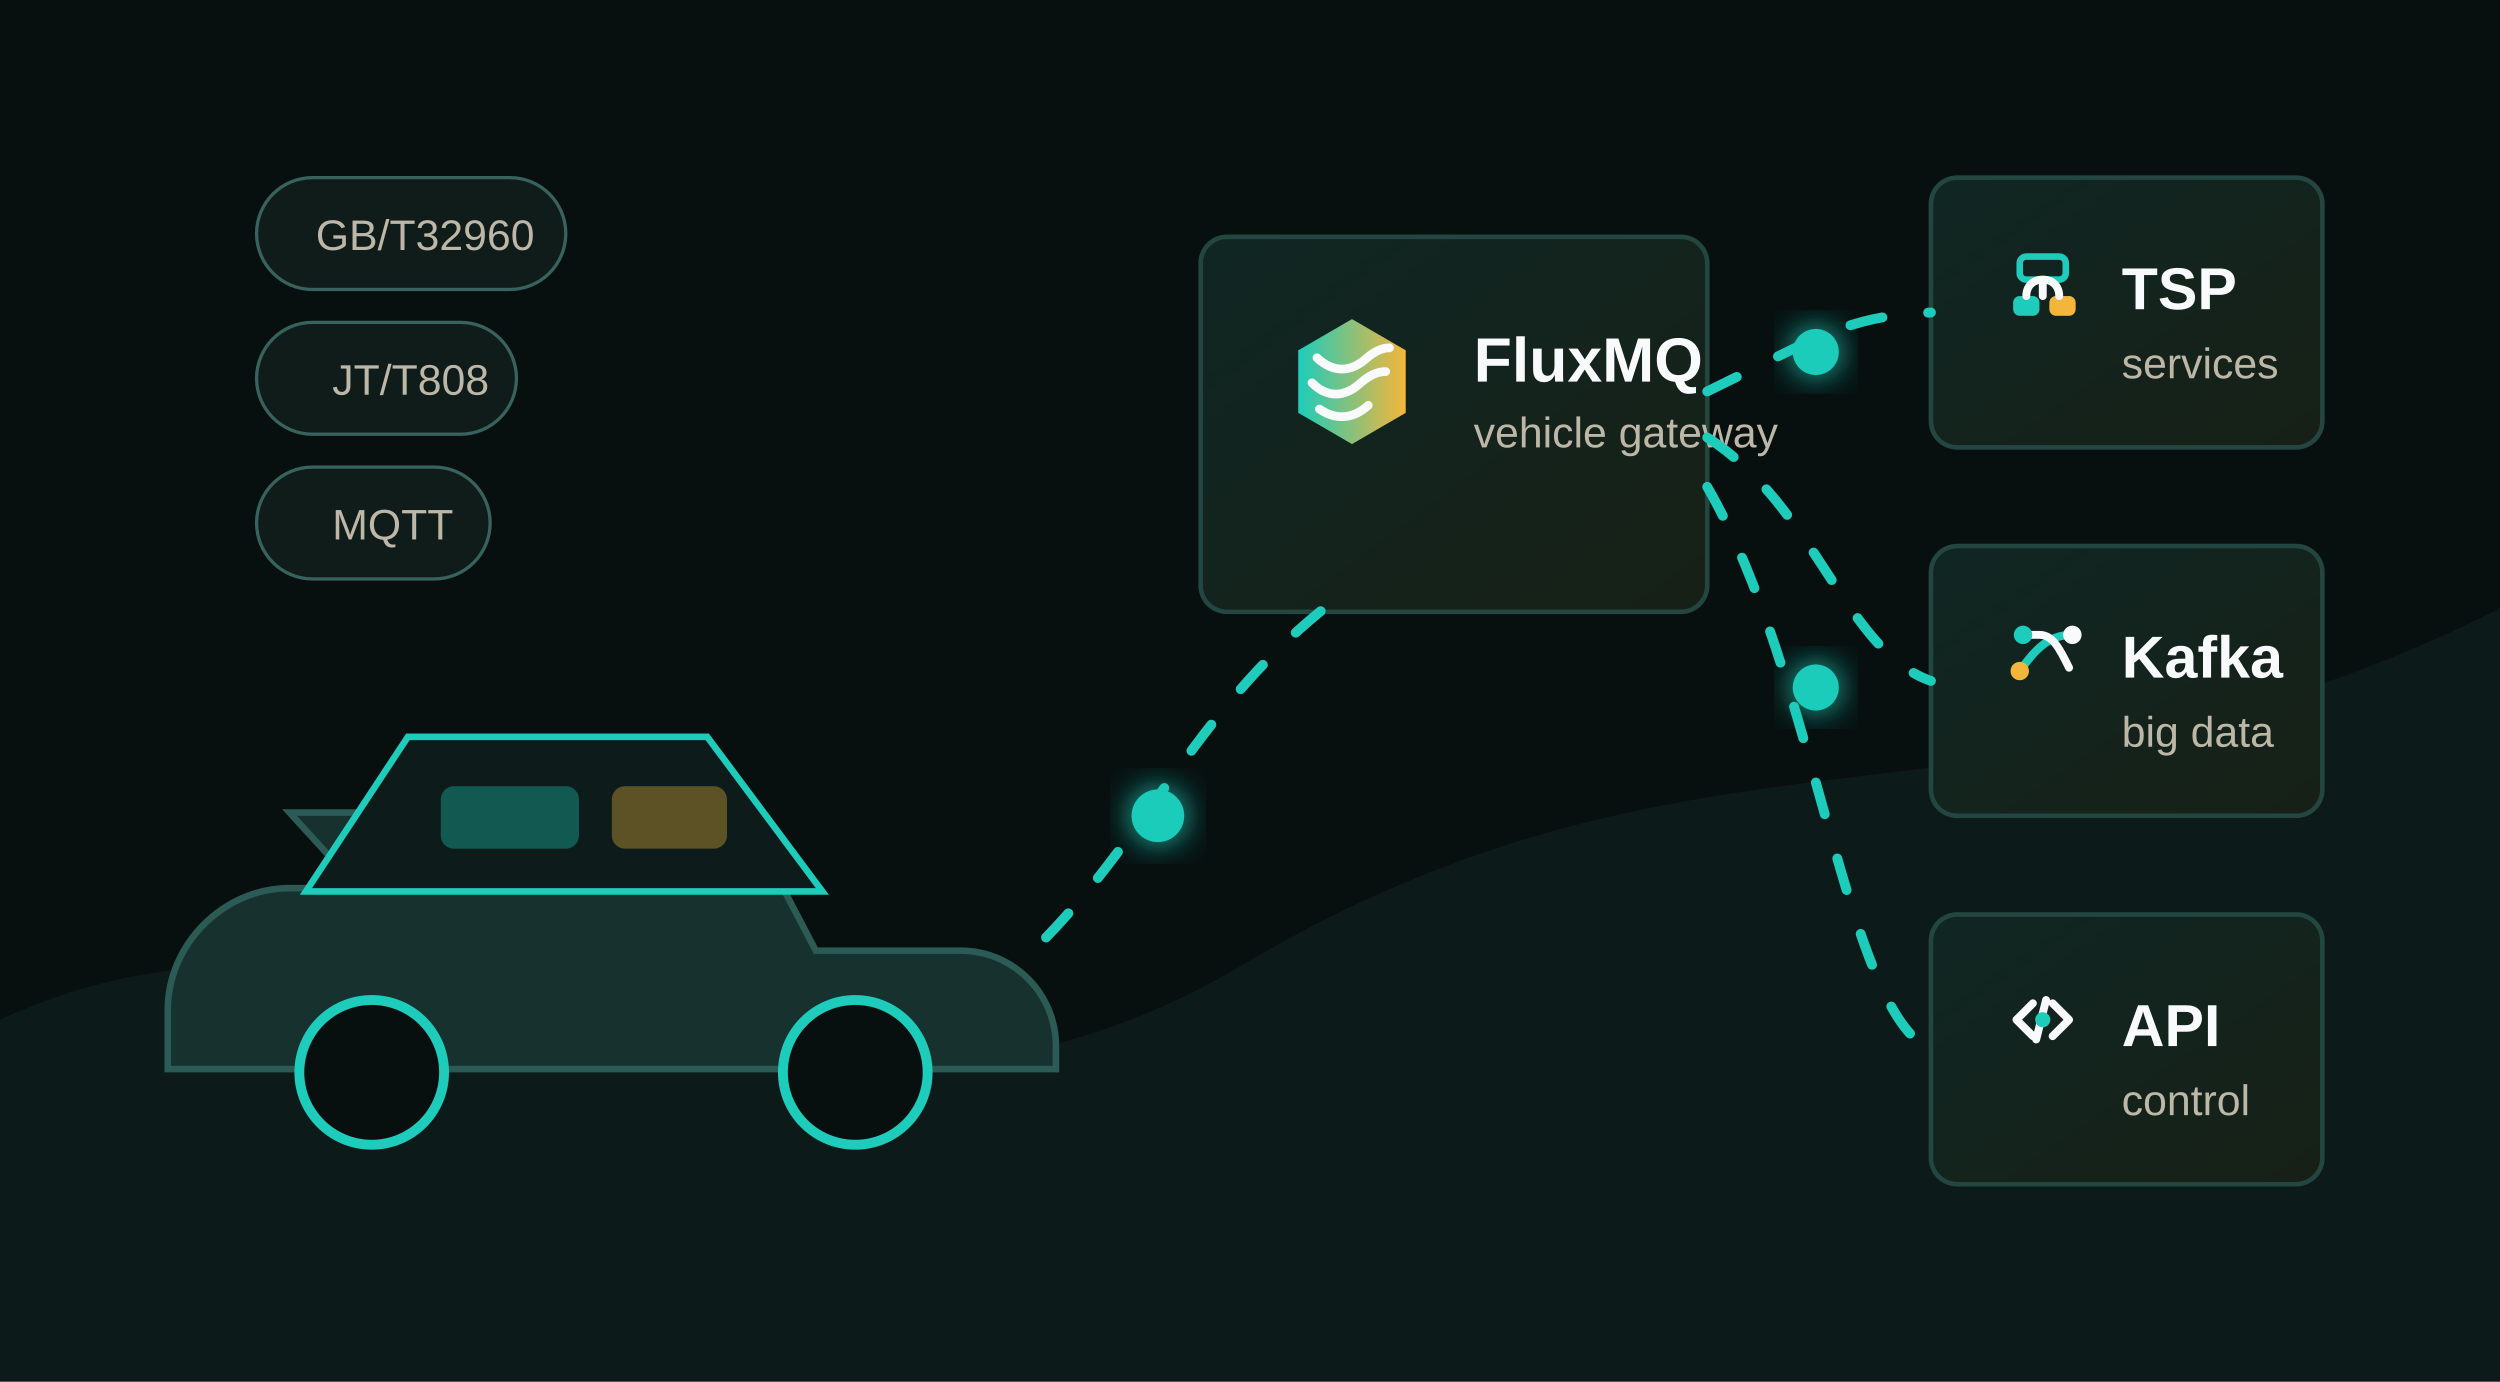
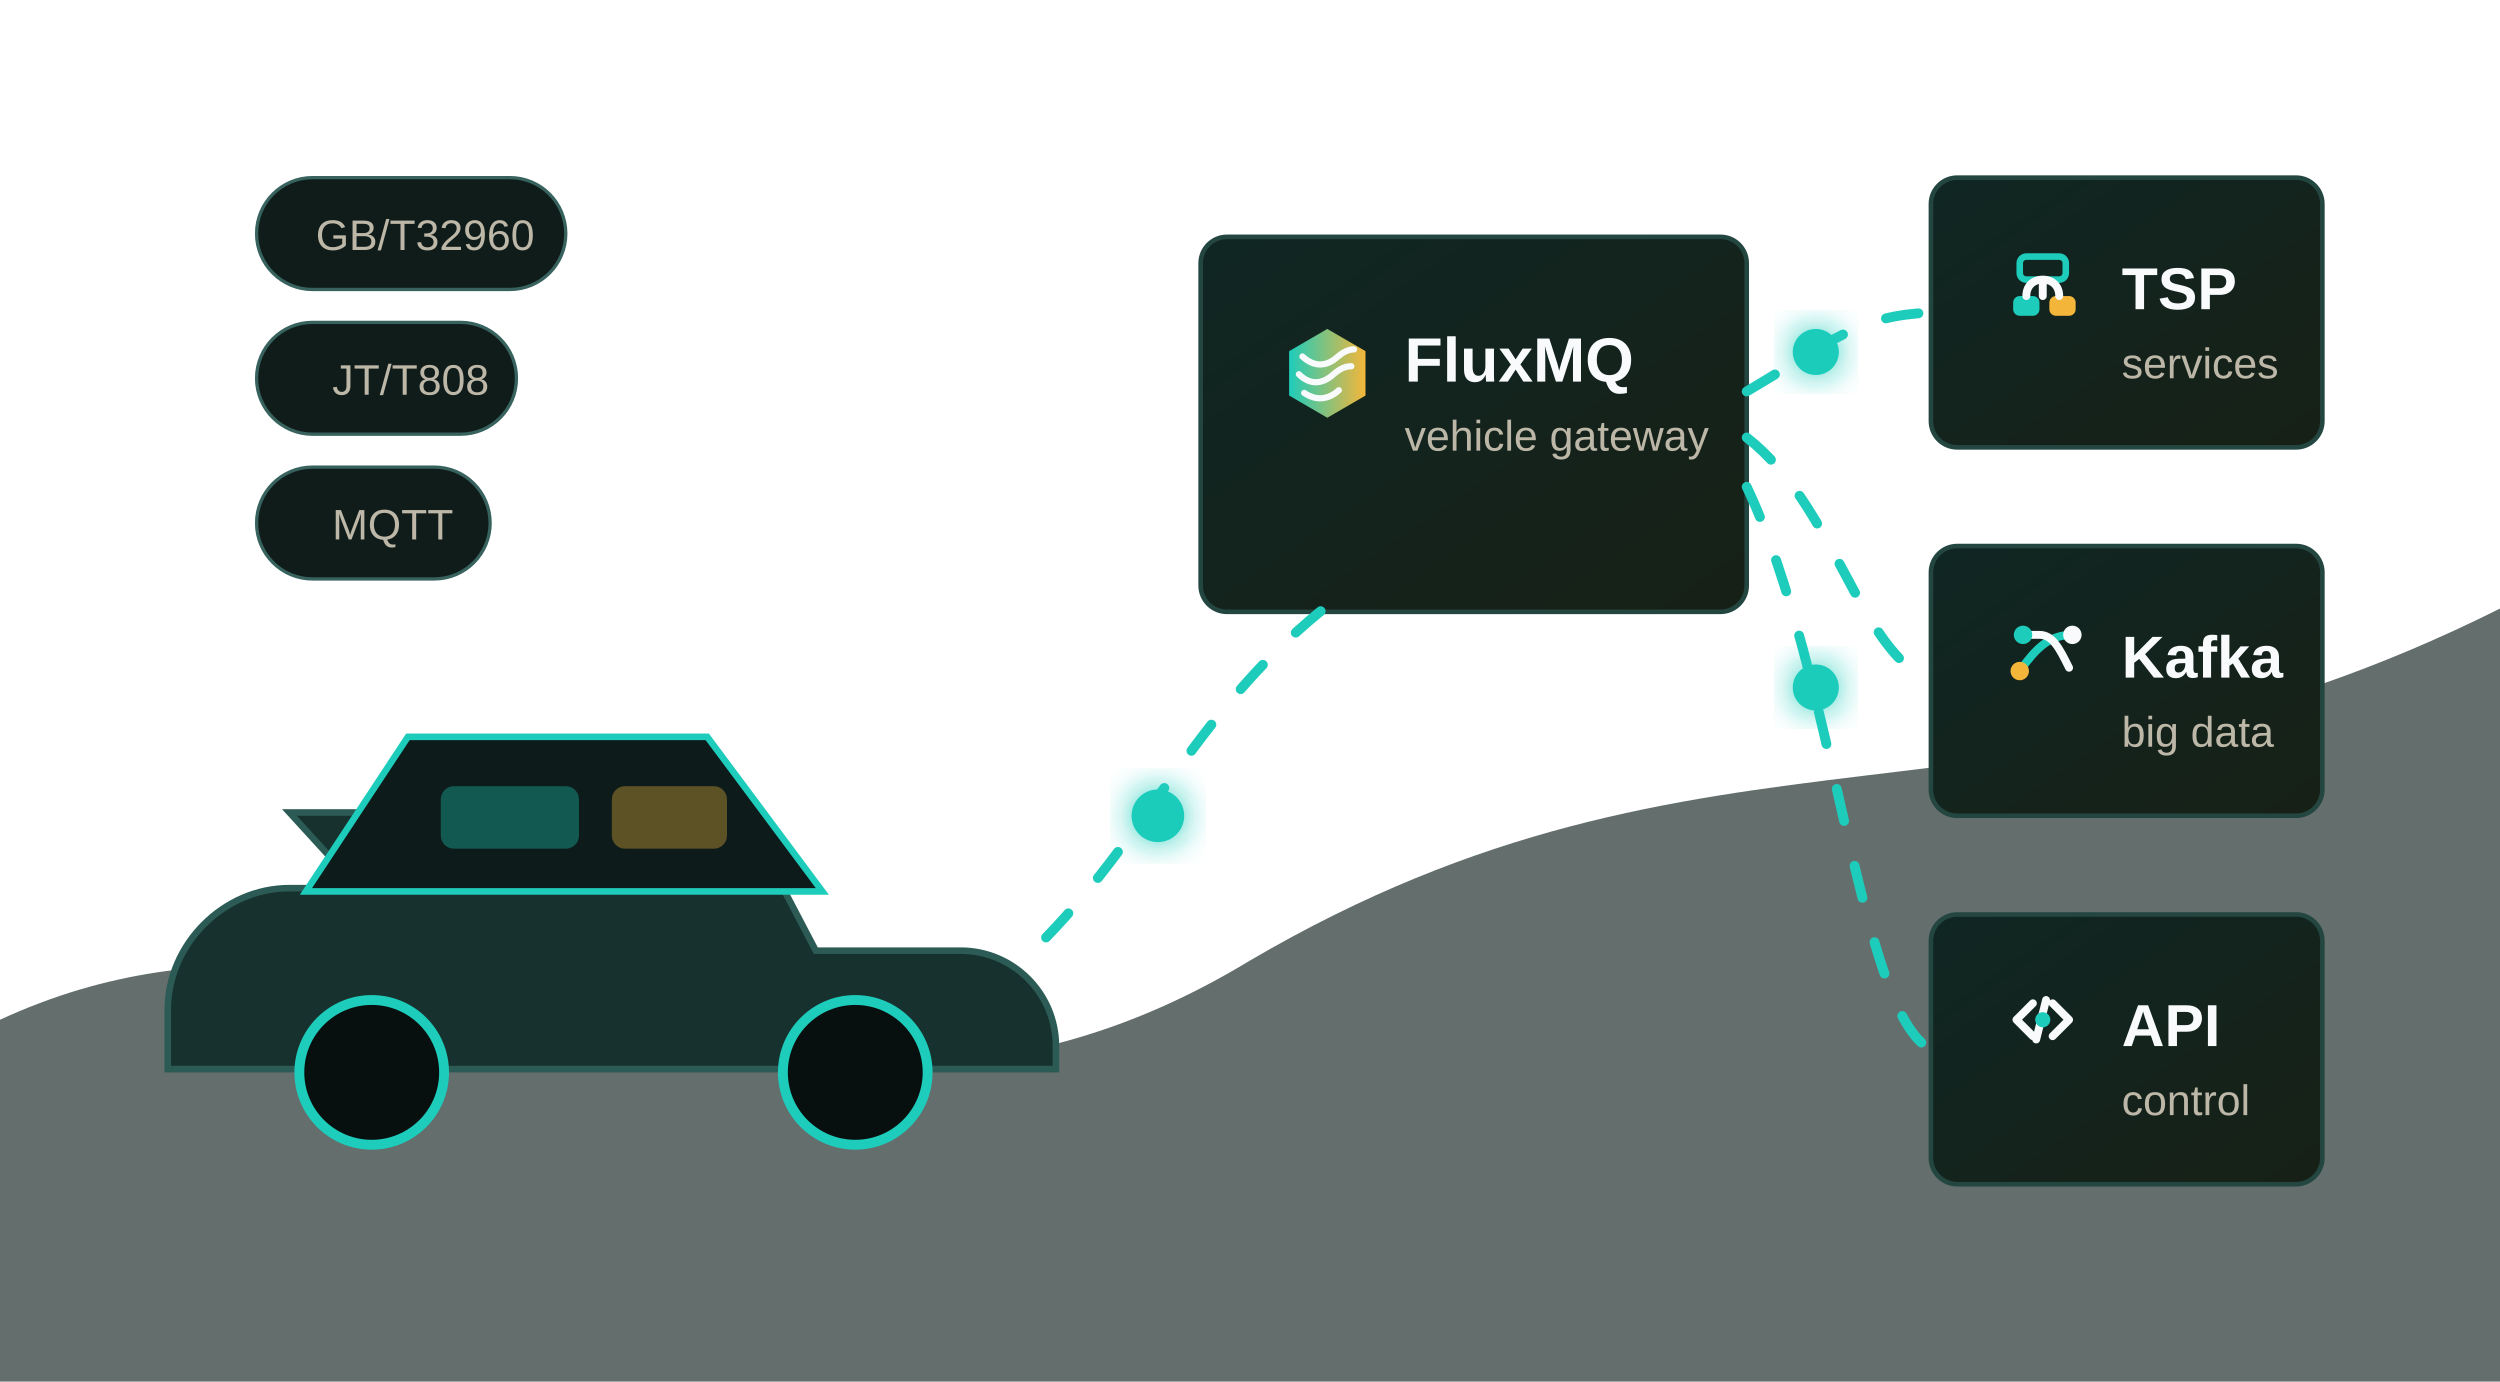
<svg xmlns="http://www.w3.org/2000/svg" viewBox="0 0 760 420" role="img" aria-labelledby="title desc">
  <defs>
    <linearGradient id="panel" x1="0" x2="1" y1="0" y2="1">
      <stop offset="0" stop-color="#102623" />
      <stop offset="1" stop-color="#172016" />
    </linearGradient>
    <linearGradient id="accent" x1="0" x2="1">
      <stop offset="0" stop-color="#1eccbb" />
      <stop offset="1" stop-color="#f4b63a" />
    </linearGradient>
    <filter id="glow" x="-40%" y="-40%" width="180%" height="180%">
      <feGaussianBlur stdDeviation="5" result="blur" />
      <feMerge>
        <feMergeNode in="blur" />
        <feMergeNode in="SourceGraphic" />
      </feMerge>
    </filter>
    <style>
-       .bg{fill:#07100f}
      .card{fill:url(#panel);stroke:#244641;stroke-width:1.4}
      .line{fill:none;stroke:#1eccbb;stroke-width:3;stroke-linecap:round;stroke-dasharray:10 14;animation:dash 3.8s linear infinite}
      .pulse{fill:#1eccbb;filter:url(#glow);animation:pulse 2.4s ease-in-out infinite}
      .pulse2{animation-delay:.8s}
      .pulse3{animation-delay:1.4s}
      .label{font:600 18px Arial,sans-serif;fill:#f8fafc}
      .small{font:500 13px Arial,sans-serif;fill:#bdb7a8}
      .chip{fill:#0f1c1a;stroke:#37625d;stroke-width:1}
      .wheel{fill:#07100f;stroke:#1eccbb;stroke-width:3}
      .fluxHex{fill:url(#accent)}
      .fluxWave{fill:none;stroke:#f8fafc;stroke-width:7;stroke-linecap:round}
      .logoName{font:700 19px Arial,sans-serif;fill:#f8fafc}
      .sysLine{fill:none;stroke:#f8fafc;stroke-width:2.4;stroke-linecap:round;stroke-linejoin:round}
      .sysAccent{fill:#1eccbb}
      .sysGold{fill:#f4b63a}
      @keyframes dash{to{stroke-dashoffset:-96}}
      @keyframes pulse{0%,100%{opacity:.35;transform:scale(.92);transform-origin:center}50%{opacity:1;transform:scale(1.08);transform-origin:center}}
      @keyframes float{0%,100%{transform:translateY(0)}50%{transform:translateY(-9px)}}
      .float{animation:float 4s ease-in-out infinite}
    </style>
  </defs>
-   <rect class="bg" width="760" height="420" />
  <path d="M0 310 C130 250 235 380 380 292 C520 210 610 260 760 185 L760 420 L0 420Z" fill="#10201e" opacity=".65" />
  <g class="float">
    <path d="M88 247h138l22 42h44c16 0 29 13 29 29v7H51v-18c0-20 17-37 37-37h21z" fill="#16312e" stroke="#2b5b54" stroke-width="2" />
    <path d="M124 224h91l35 47H93z" fill="#0d1c1a" stroke="#1eccbb" stroke-width="2" />
    <circle class="wheel" cx="113" cy="326" r="22" />
    <circle class="wheel" cx="260" cy="326" r="22" />
    <rect x="134" y="239" width="42" height="19" rx="4" fill="#1eccbb" opacity=".35" />
    <rect x="186" y="239" width="35" height="19" rx="4" fill="#f4b63a" opacity=".35" />
  </g>
  <g>
-     <rect class="card" x="365" y="72" width="154" height="114" rx="8" />
+     <rect class="card" x="365" y="72" width="166" height="114" rx="8" />
    <g transform="translate(386 92)">
-       <g transform="translate(6 5) scale(.38)">
+       <g transform="translate(4 8) scale(.27)">
        <path class="fluxHex" d="M50 0 93 25v50l-43 25L7 75V25Z" />
        <path class="fluxWave" d="M22 31c13 12 27 12 40 0 6-5 12-8 18-8" />
        <path class="fluxWave" d="M18 51c12 12 26 12 39 0 7-6 13-9 20-9" />
        <path class="fluxWave" d="M24 72c13 9 27 8 39-3" />
      </g>
    </g>
-     <text class="logoName" x="448" y="116">FluxMQ</text>
-     <text class="small" x="448" y="136">vehicle gateway</text>
+     <text class="logoName" x="427" y="116">FluxMQ</text>
+     <text class="small" x="427" y="137">vehicle gateway</text>
  </g>
  <g>
    <rect class="card" x="587" y="54" width="119" height="82" rx="8" />
    <g transform="translate(607 72)">
      <rect x="7" y="6" width="14" height="7" rx="2" fill="none" stroke="#1eccbb" stroke-width="2" />
      <rect x="5" y="18" width="8" height="6" rx="2" class="sysAccent" />
      <rect x="16" y="18" width="8" height="6" rx="2" class="sysGold" />
      <path class="sysLine" d="M14 13v5M9 18c0-3 2-5 5-5M19 18c0-3-2-5-5-5" />
    </g>
    <text class="label" x="645" y="94">TSP</text>
    <text class="small" x="645" y="115">services</text>
    <rect class="card" x="587" y="166" width="119" height="82" rx="8" />
    <g transform="translate(607 184)">
      <path d="M7 20c5-7 9-11 16-11" fill="none" stroke="#1eccbb" stroke-width="2.5" stroke-linecap="round" />
      <path class="sysLine" d="M8 9h5c4 0 6 4 9 10" />
      <circle class="sysAccent" cx="8" cy="9" r="2.8" />
      <circle class="sysGold" cx="7" cy="20" r="2.8" />
      <circle cx="23" cy="9" r="2.8" fill="#f8fafc" />
    </g>
    <text class="label" x="645" y="206">Kafka</text>
    <text class="small" x="645" y="227">big data</text>
    <rect class="card" x="587" y="278" width="119" height="82" rx="8" />
    <g transform="translate(607 296)">
      <path class="sysLine" d="M11 9 6 14l5 5M17 9l5 5-5 5M15 8l-3 12" />
      <circle class="sysAccent" cx="14" cy="14" r="2.3" />
    </g>
    <text class="label" x="645" y="318">API</text>
    <text class="small" x="645" y="339">control</text>
  </g>
  <path class="line" d="M318 285 C350 252 365 214 405 183" />
-   <path class="line" d="M519 119 C552 103 561 96 587 95" />
-   <path class="line" d="M519 133 C552 154 561 198 587 207" />
-   <path class="line" d="M519 148 C552 205 561 308 587 319" />
+   <path class="line" d="M531 119 C558 103 565 96 587 95" />
+   <path class="line" d="M531 133 C558 154 565 198 587 207" />
+   <path class="line" d="M531 148 C558 205 565 308 587 319" />
  <circle class="pulse" cx="352" cy="248" r="8" />
  <circle class="pulse pulse2" cx="552" cy="107" r="7" />
  <circle class="pulse pulse3" cx="552" cy="209" r="7" />
  <g>
    <rect class="chip" x="78" y="54" width="94" height="34" rx="17" />
    <text class="small" x="96" y="76">GB/T32960</text>
    <rect class="chip" x="78" y="98" width="79" height="34" rx="17" />
    <text class="small" x="101" y="120">JT/T808</text>
    <rect class="chip" x="78" y="142" width="71" height="34" rx="17" />
    <text class="small" x="101" y="164">MQTT</text>
  </g>
</svg>
